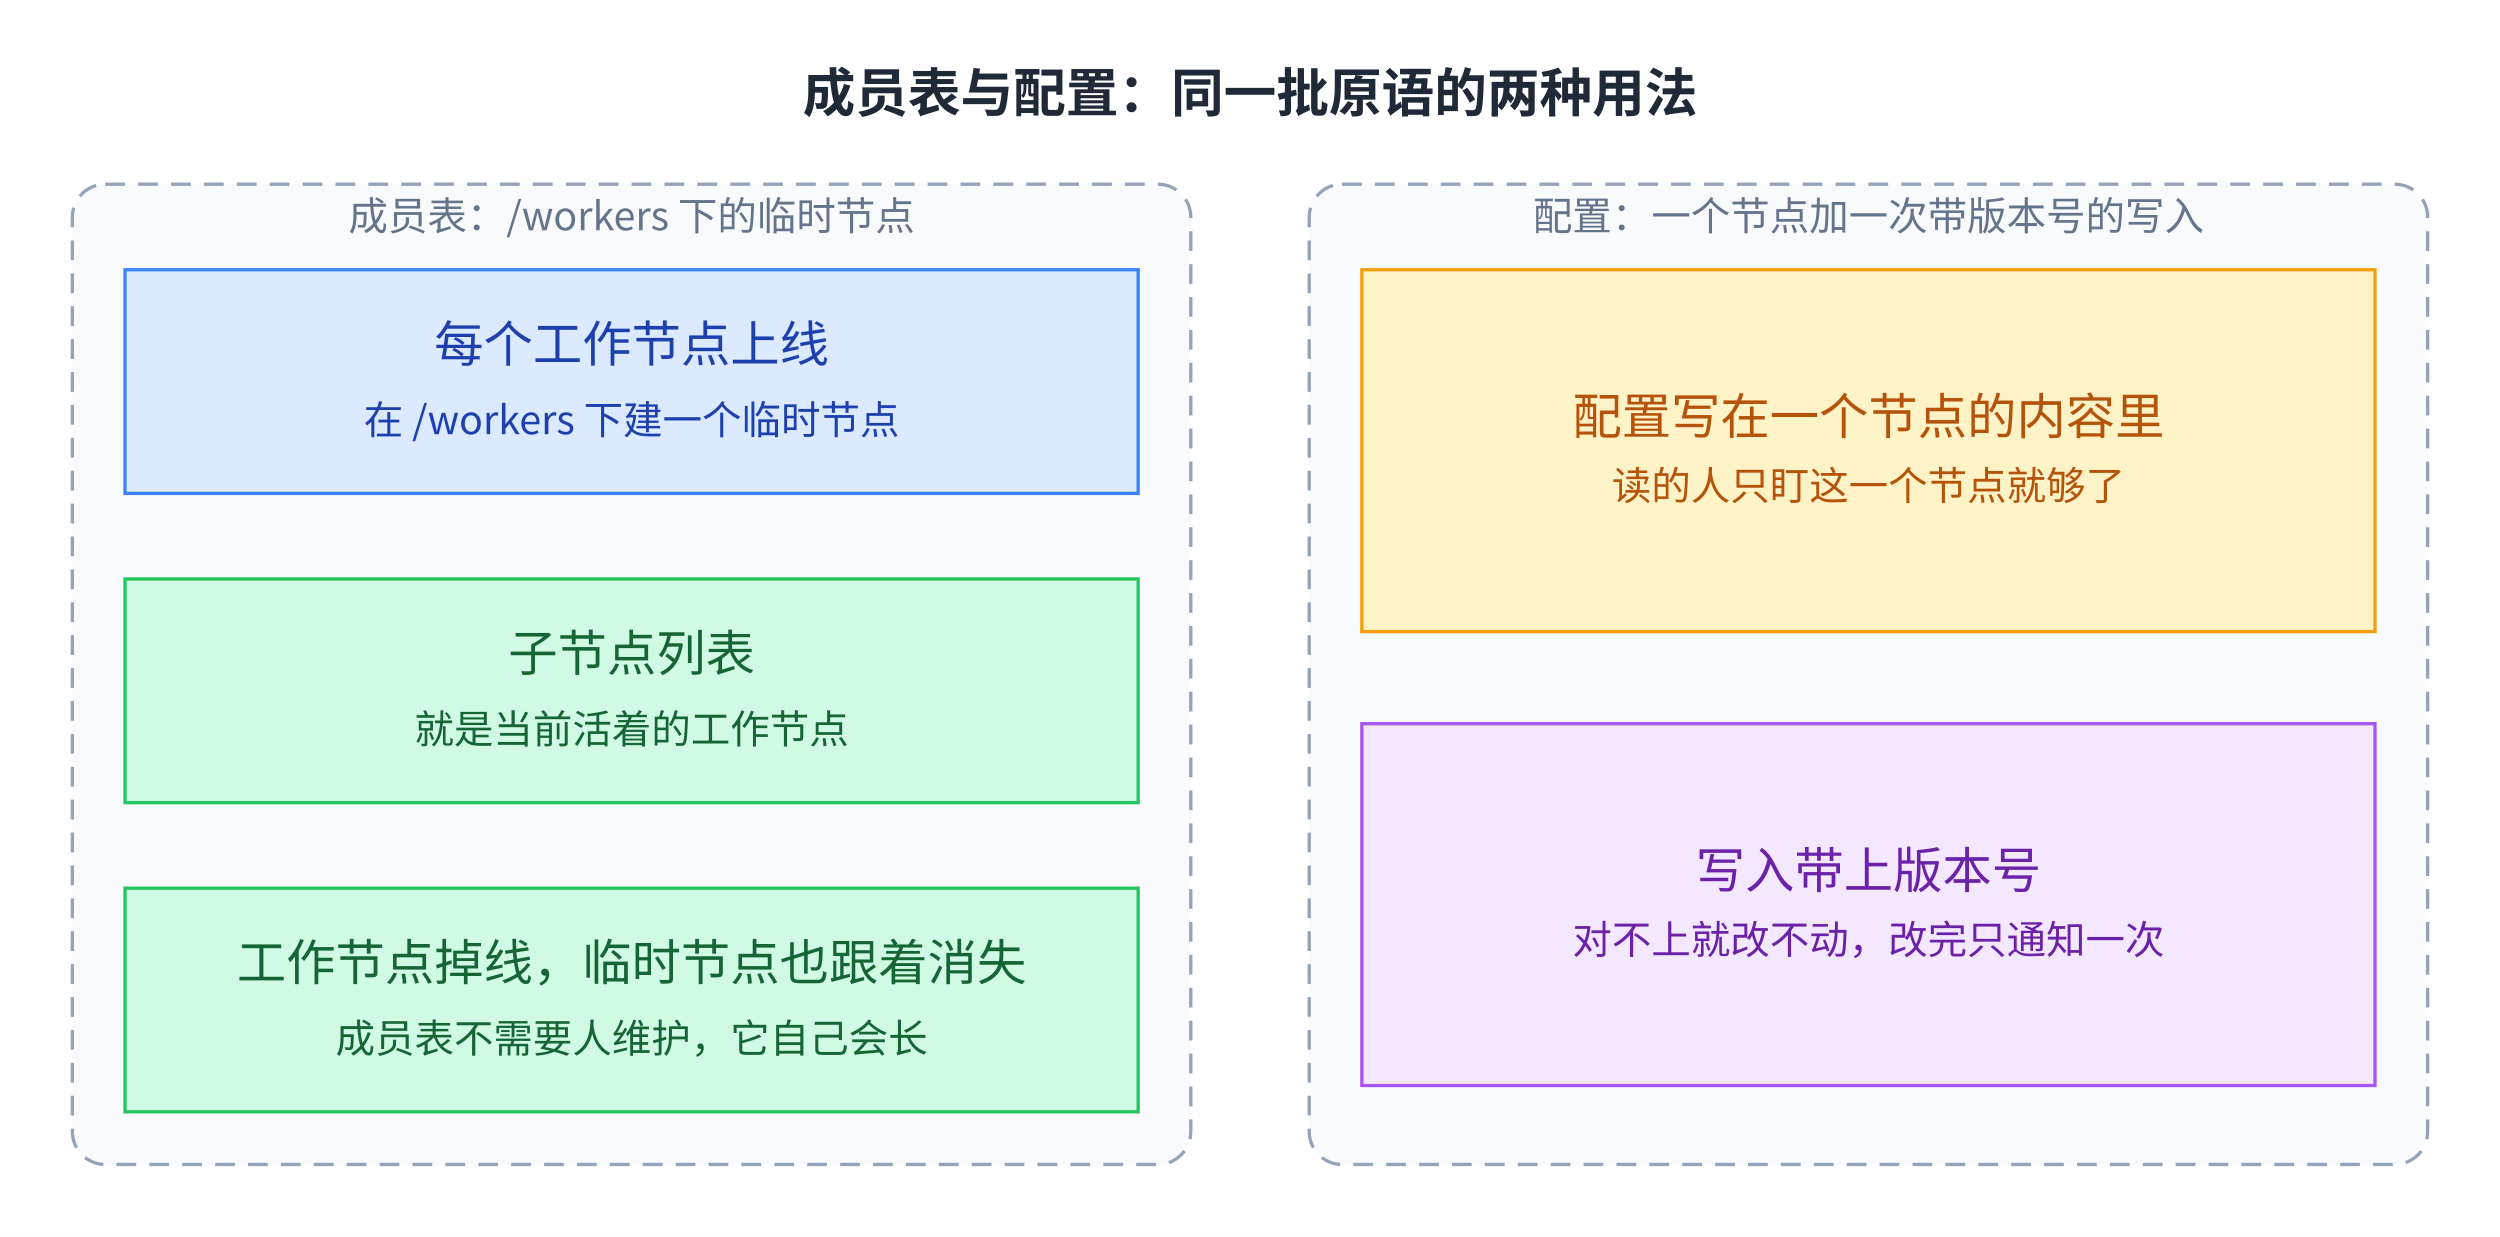
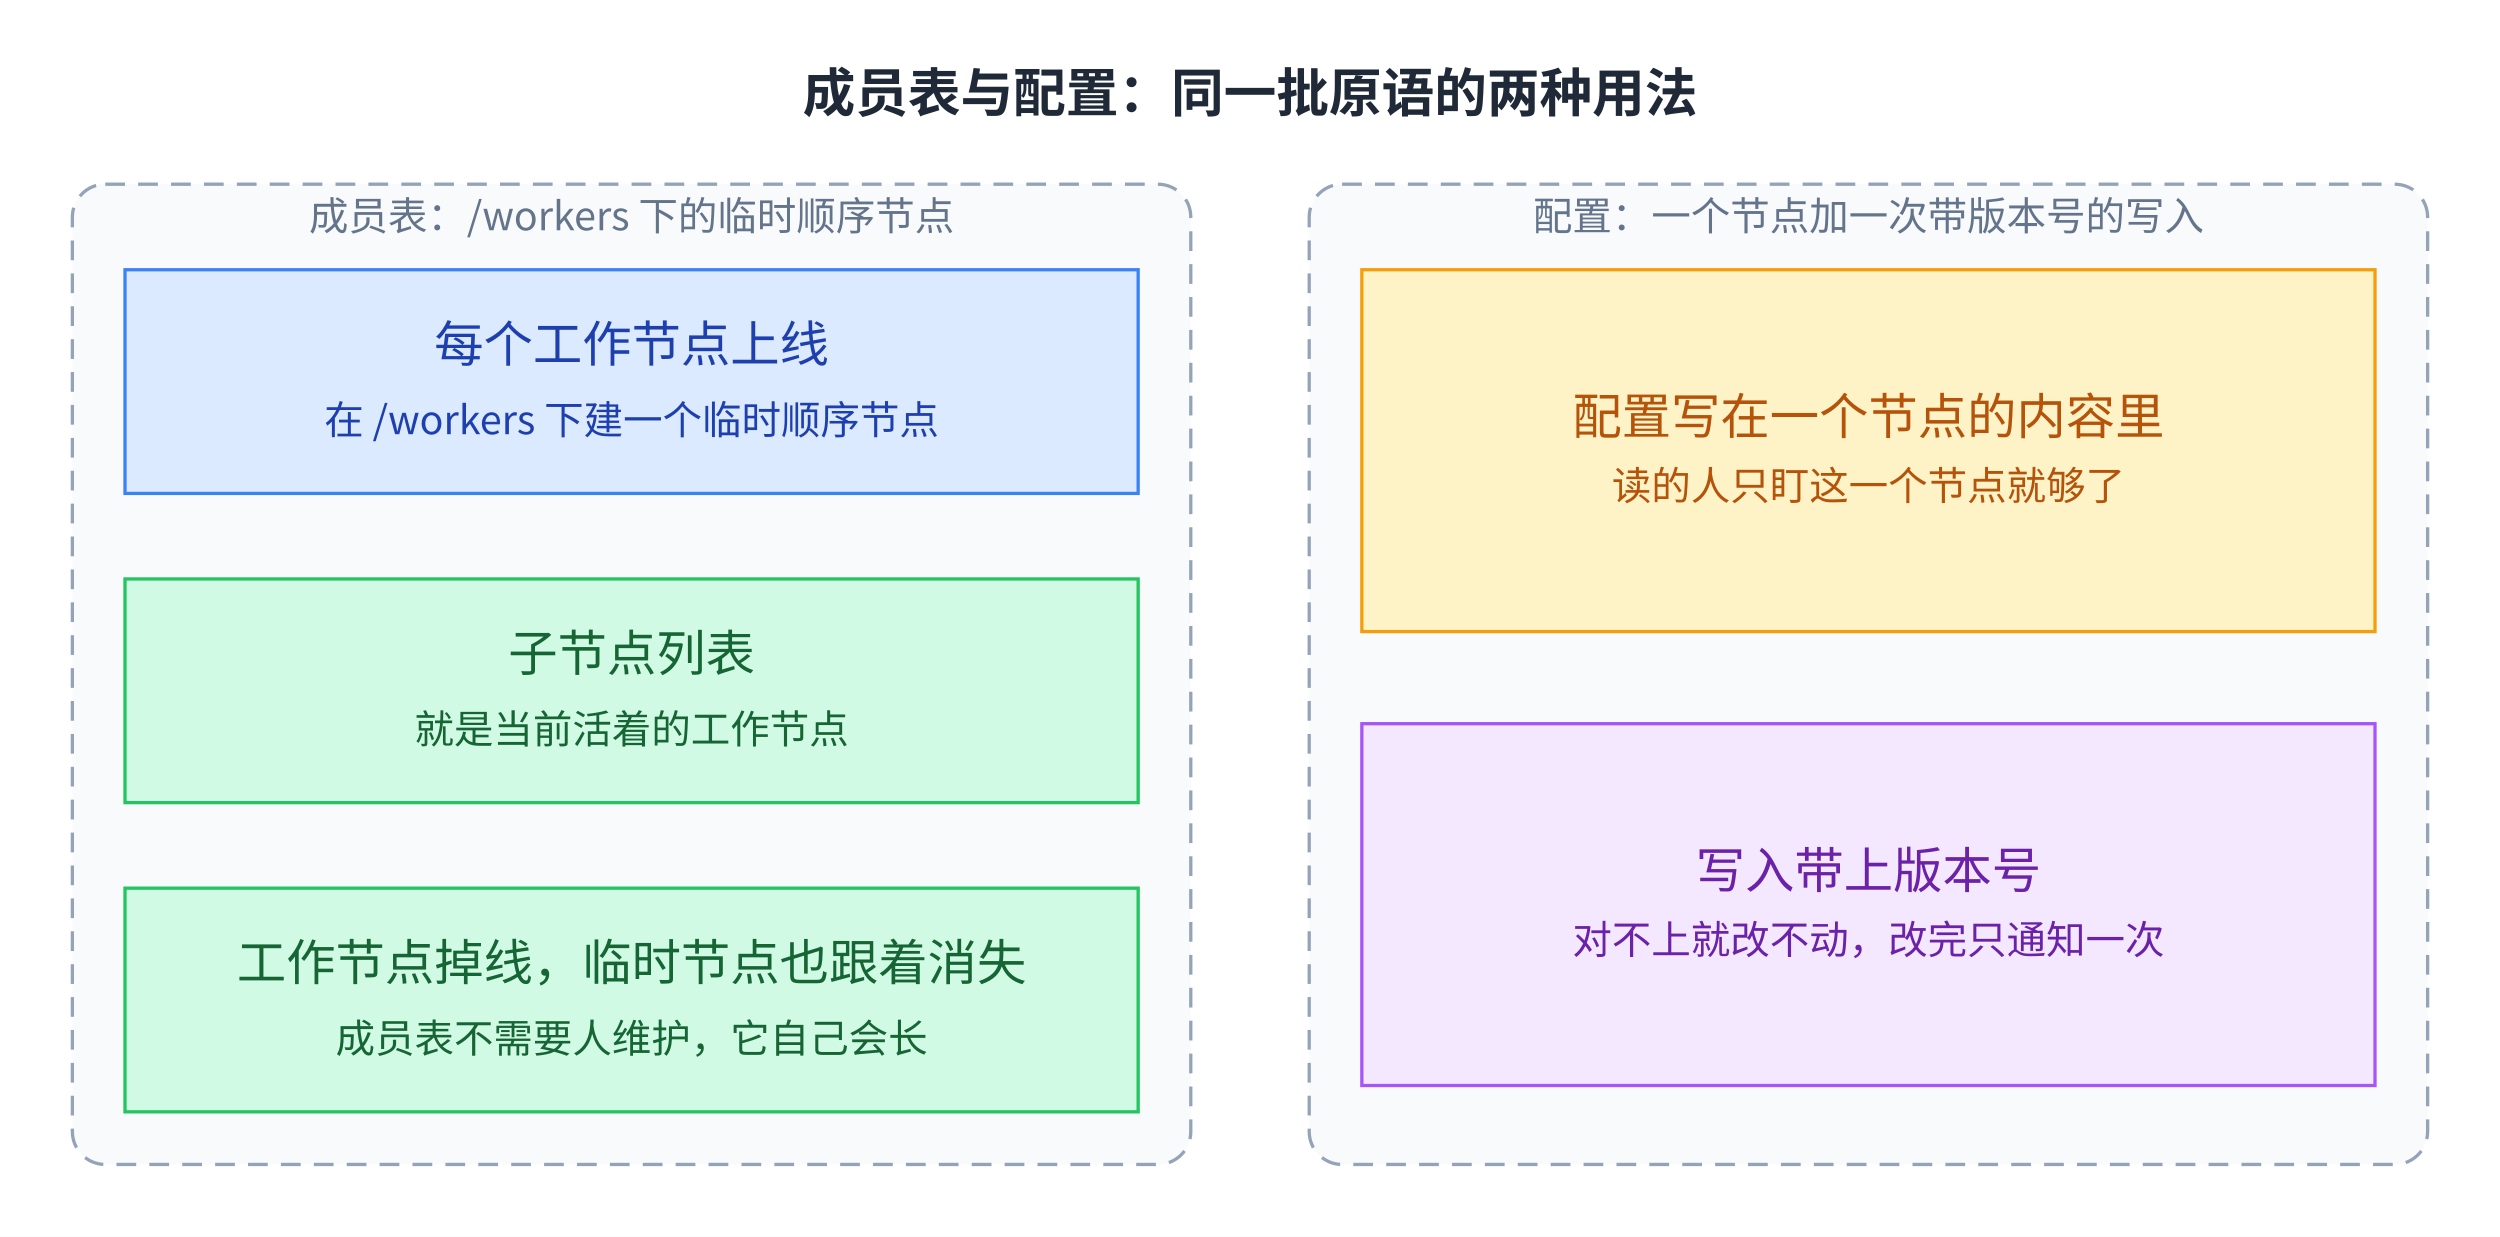
<svg xmlns="http://www.w3.org/2000/svg" viewBox="0 0 760 376" width="760" height="376" role="img" aria-labelledby="fig-zk-16-title fig-zk-16-desc">
  <defs>
    <style>
      text { font-family: 'PingFang SC', 'Microsoft YaHei', 'Noto Sans CJK SC', system-ui, sans-serif; }
    </style>
    <marker id="arrow" markerWidth="8" markerHeight="8" refX="2" refY="4" orient="auto" markerUnits="userSpaceOnUse">
      <path d="M0,0 L8,4 L0,8 L2,4 z" fill="#64748b" />
    </marker>
  </defs>
  <rect x="0" y="0" width="760" height="376" fill="#ffffff" />
  <text x="380" y="34" font-size="16" font-weight="600" fill="#1f2937" text-anchor="middle">成员表与配置：同一批原语的两种用法</text>
  <rect x="22" y="56" width="340" height="298" rx="10" fill="#f8fafc" stroke="#94a3b8" stroke-dasharray="6,4" />
-   <text x="192" y="70" font-size="12" fill="#64748b" text-anchor="middle">成员表：/workers 下的临时节点</text>
+   <text x="192" y="70" font-size="12" fill="#64748b" text-anchor="middle">成员表：/workers 下的临时顺序节点</text>
  <rect x="398" y="56" width="340" height="298" rx="10" fill="#f8fafc" stroke="#94a3b8" stroke-dasharray="6,4" />
  <text x="568" y="70" font-size="12" fill="#64748b" text-anchor="middle">配置：一个节点加一次带版本号的写入</text>
  <rect x="38" y="82" width="308" height="68" fill="#dbeafe" stroke="#3b82f6" />
  <text x="192" y="110" font-size="15" fill="#1e40af" text-anchor="middle">每个工作节点上线</text>
-   <text x="192" y="132" font-size="12" fill="#1e40af" text-anchor="middle">在 /workers 下建一个临时节点</text>
+   <text x="192" y="132" font-size="12" fill="#1e40af" text-anchor="middle">在 /workers 下建一个临时顺序节点</text>
  <rect x="38" y="176" width="308" height="68" fill="#d1fae5" stroke="#22c55e" />
  <text x="192" y="204" font-size="15" fill="#166534" text-anchor="middle">子节点列表</text>
  <text x="192" y="226" font-size="12" fill="#166534" text-anchor="middle">就是当前活着的工作节点</text>
  <rect x="38" y="270" width="308" height="68" fill="#d1fae5" stroke="#22c55e" />
  <text x="192" y="298" font-size="15" fill="#166534" text-anchor="middle">工作节点掉线，临时节点也跟着消失</text>
  <text x="192" y="320" font-size="12" fill="#166534" text-anchor="middle">成员表不需要人维护，它自己会长</text>
  <rect x="414" y="82" width="308" height="110" fill="#fef3c7" stroke="#f59e0b" />
  <text x="568" y="132" font-size="15" fill="#b45309" text-anchor="middle">配置写在一个节点的内容里</text>
  <text x="568" y="152" font-size="12" fill="#b45309" text-anchor="middle">读的人只盯这一个节点就够了</text>
  <rect x="414" y="220" width="308" height="110" fill="#f3e8ff" stroke="#a855f7" />
  <text x="568" y="270" font-size="15" fill="#6b21a8" text-anchor="middle">写入带上版本号</text>
  <text x="568" y="290" font-size="12" fill="#6b21a8" text-anchor="middle">对不上就改不动，改完只通知一次</text>
</svg>
